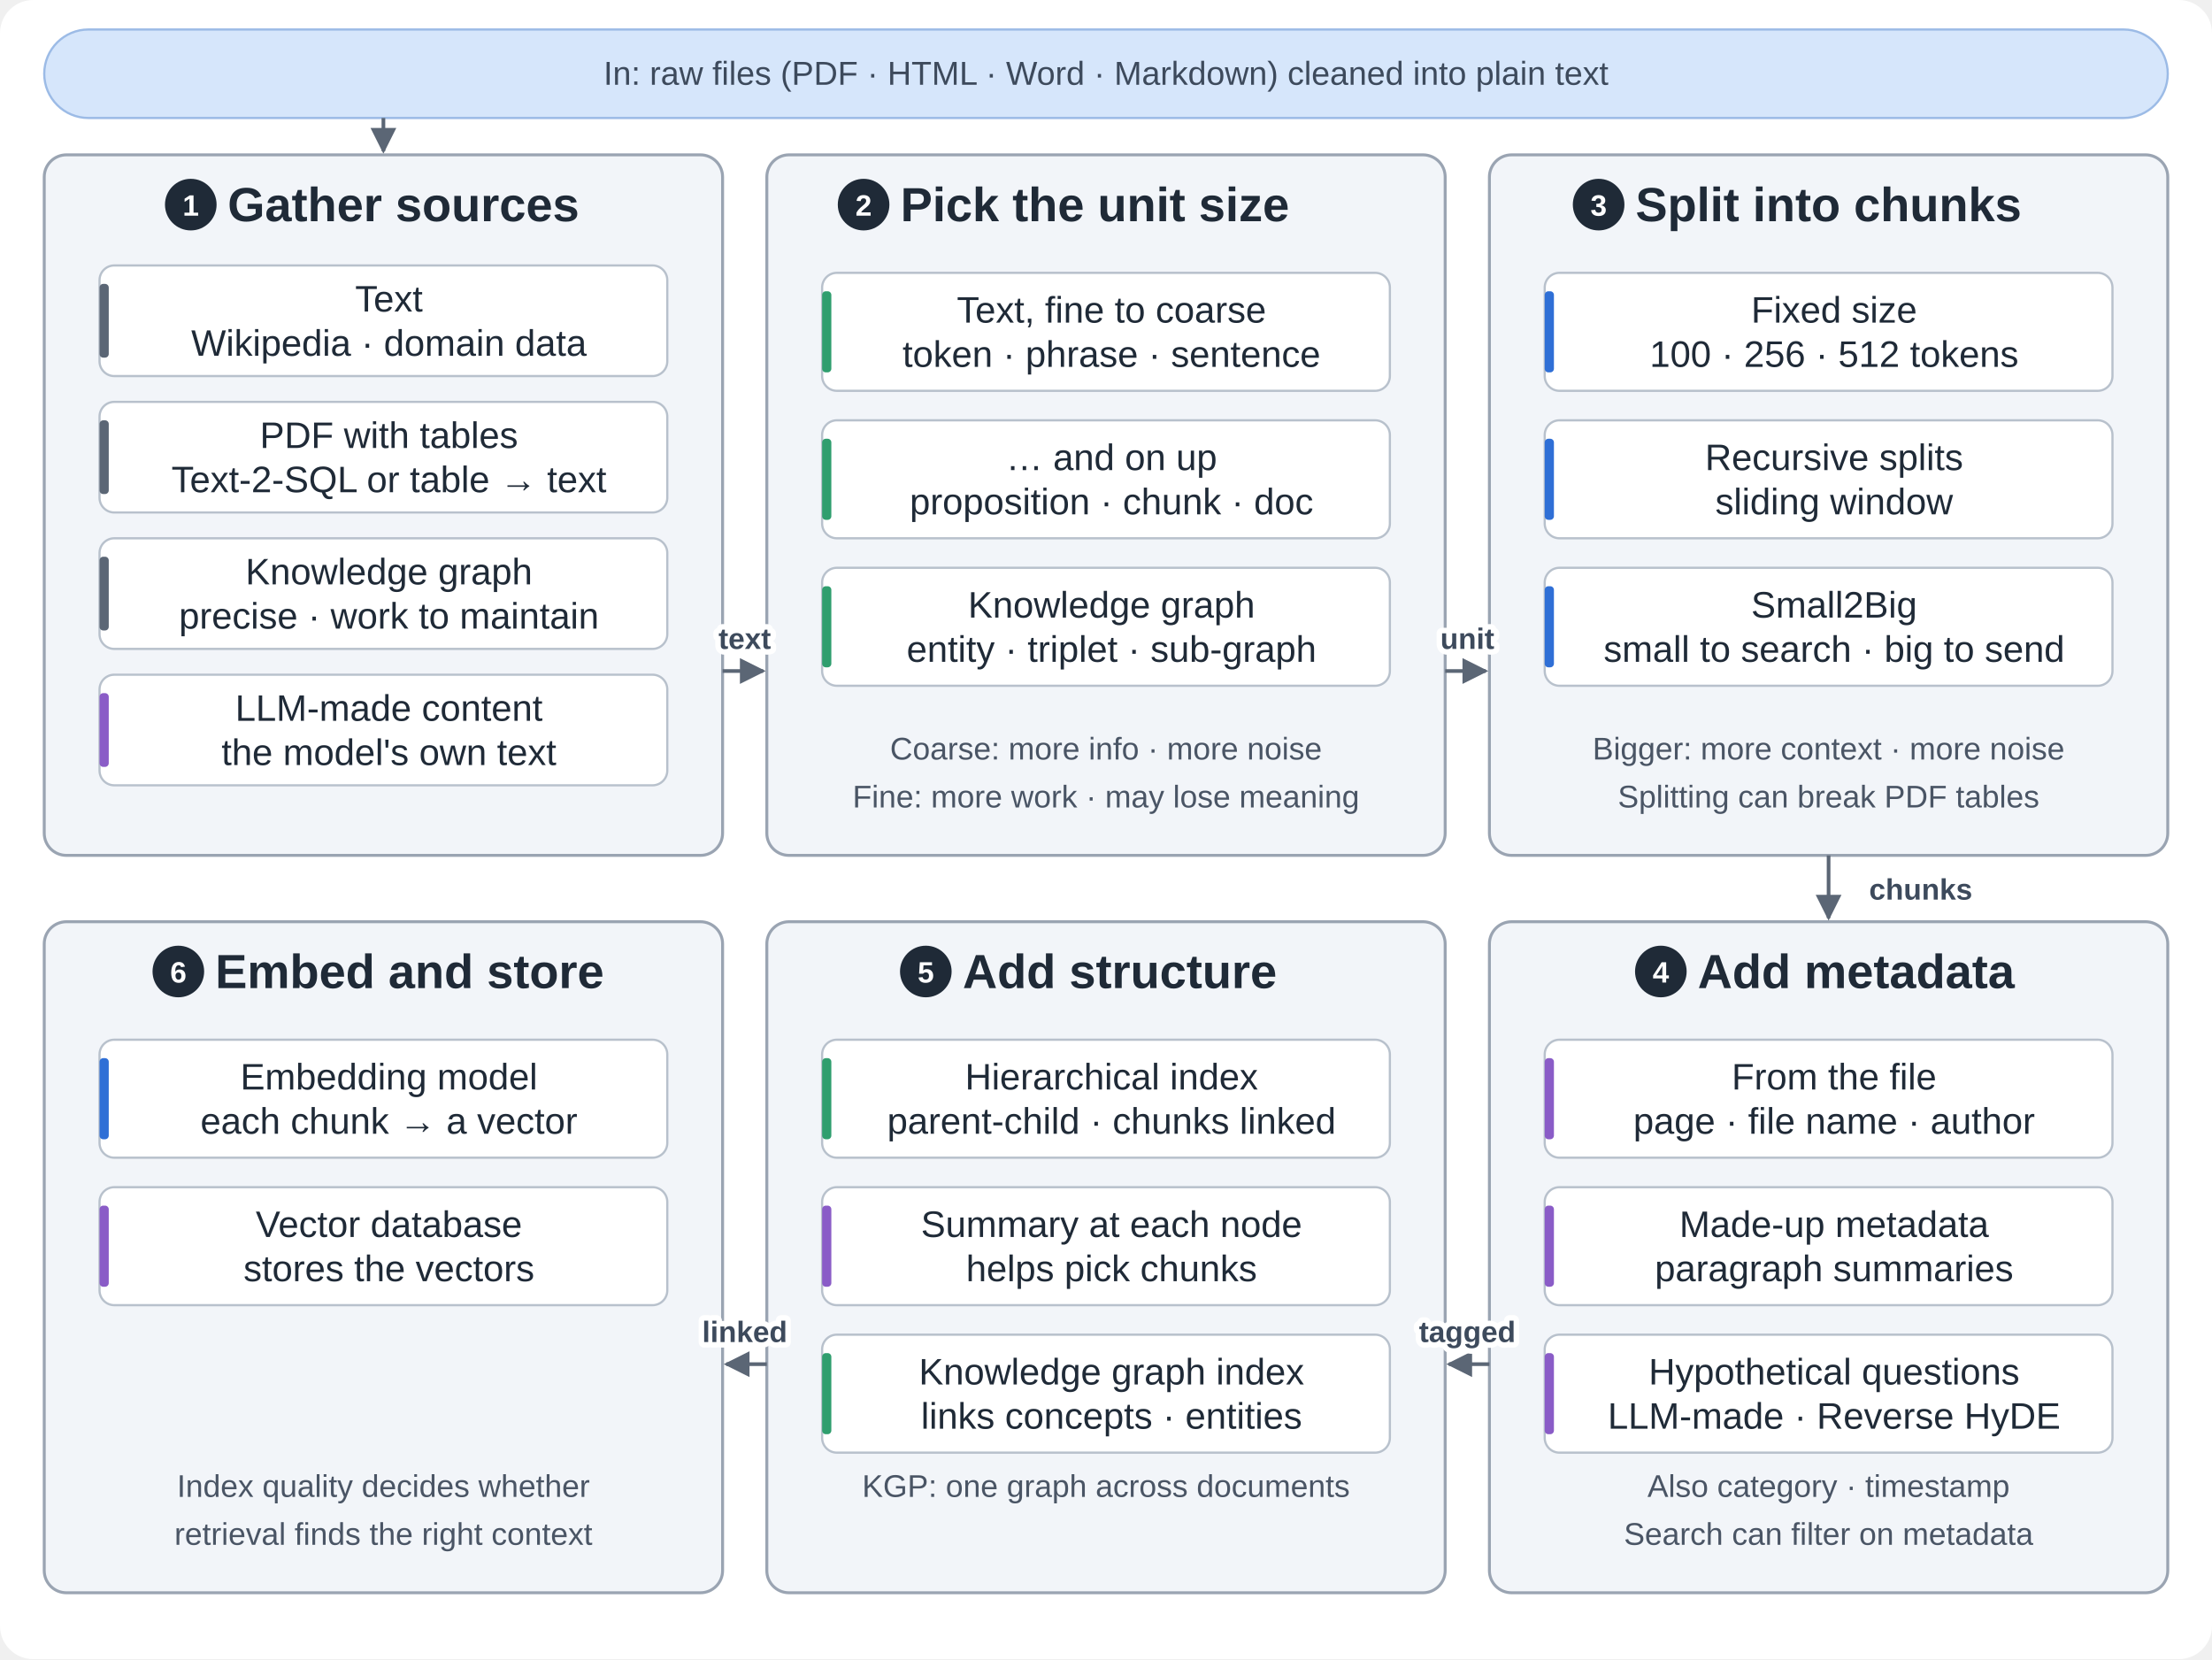
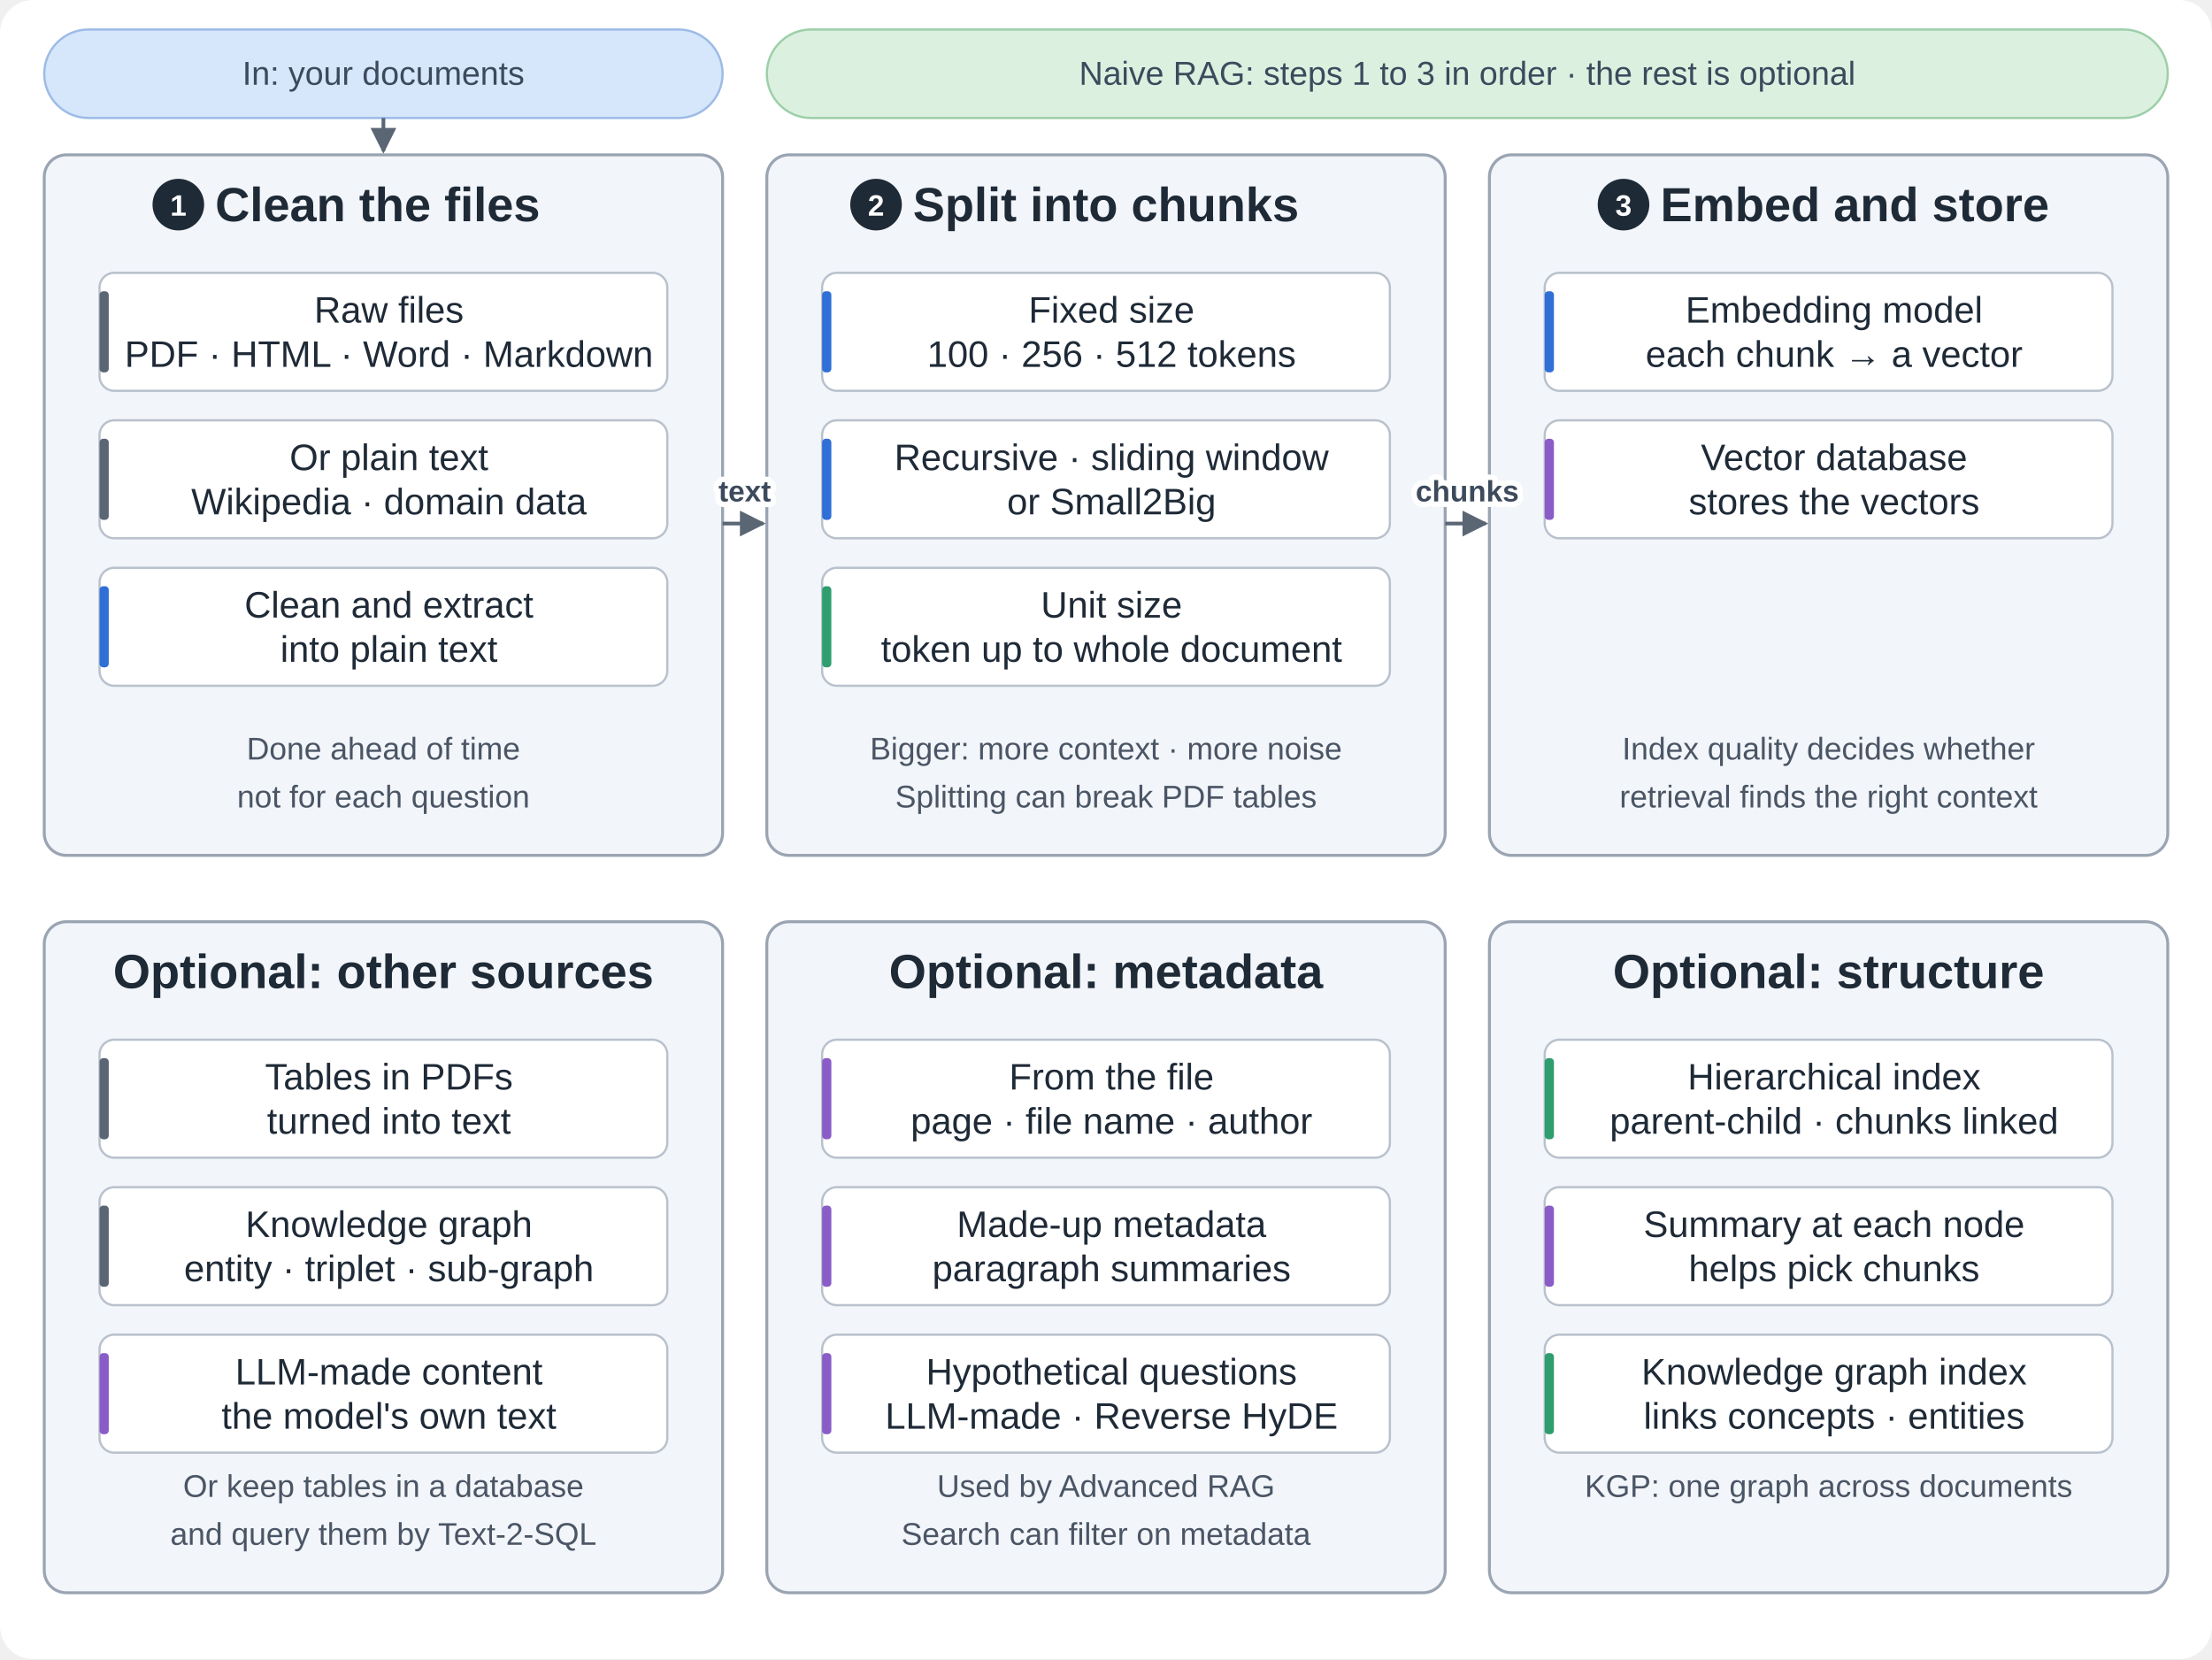
<svg xmlns="http://www.w3.org/2000/svg" viewBox="0 0 1200 900" width="1200" height="900" role="img" aria-labelledby="t d">
  <defs>
    <marker id="arr" viewBox="0 0 10 10" refX="9" refY="5" markerWidth="7" markerHeight="7" orient="auto">
      <path d="M0 0L10 5L0 10z" fill="#5b6675" />
    </marker>
    <marker id="ca" viewBox="0 0 10 10" refX="5" refY="5" markerWidth="6" markerHeight="6" orient="auto">
      <path d="M0 0L10 5L0 10z" fill="#5b6675" />
    </marker>
  </defs>
  <style>
text{font-family:-apple-system,"Helvetica Neue",Arial,"PingFang SC",sans-serif;fill:#1f2a37}
.gt{font-size:26px;font-weight:700}
.st{font-size:20px;font-weight:700}
.ag{font-size:20px}
.q{font-size:18px;fill:#3d4a5c}
.lb{font-size:17px;fill:#4a5565}
.al{font-size:16px;font-weight:600;fill:#3d4a5c;paint-order:stroke;stroke:#ffffff;stroke-width:6px;stroke-linejoin:round}
.grp{fill:#f2f5f9;stroke:#9aa4b2;stroke-width:1.6}
.sub{fill:#e8edf3;stroke:#b8c1cc;stroke-width:1.2}
.agent{fill:#ffffff;stroke:#b8c1cc;stroke-width:1.2}
.human{fill:#d6e6fb;stroke:#9cbbe6;stroke-width:1.2}
.front{fill:#dcf0e0;stroke:#9ccfa8;stroke-width:1.2}
.flow{stroke:#5b6675;stroke-width:2;fill:none;marker-end:url(#arr)}
.back{stroke-dasharray:7 5}
.cyc{stroke:#5b6675;stroke-width:2;fill:none;marker-end:url(#ca)}
.num{fill:#1f2a37}
.numt{font-size:16px;font-weight:700;fill:#ffffff}
</style>
  <rect width="1200" height="900" rx="18" fill="#ffffff" />
-   <rect x="24" y="16" width="1152" height="48" rx="24.0" class="human" />
-   <text x="600.0" y="46.0" class="q" text-anchor="middle">In: raw files (PDF · HTML · Word · Markdown) cleaned into plain text</text>
+   <rect x="24" y="16" width="368" height="48" rx="24.0" class="human" />
+   <text x="208.0" y="46.0" class="q" text-anchor="middle">In: your documents</text>
  <path d="M208.0 64V82" class="flow" />
+   <rect x="416" y="16" width="760" height="48" rx="24.0" class="front" />
+   <text x="796.0" y="46.0" class="q" text-anchor="middle">Naive RAG: steps 1 to 3 in order · the rest is optional</text>
  <rect x="24" y="84" width="368" height="380" rx="12" class="grp" />
-   <circle cx="103.5" cy="111" r="14" class="num" />
-   <text x="103.5" y="117" class="numt" text-anchor="middle">1</text>
-   <text x="123.5" y="120" class="gt" text-anchor="start">Gather sources</text>
-   <rect x="54" y="144" width="308" height="60" rx="8" class="agent" />
-   <rect x="54" y="154" width="5" height="40" rx="2" fill="#5b6675" />
-   <text x="211.0" y="169.0" class="ag" text-anchor="middle">Text</text>
-   <text x="211.0" y="193.0" class="ag" text-anchor="middle">Wikipedia · domain data</text>
-   <rect x="54" y="218" width="308" height="60" rx="8" class="agent" />
-   <rect x="54" y="228" width="5" height="40" rx="2" fill="#5b6675" />
-   <text x="211.0" y="243.0" class="ag" text-anchor="middle">PDF with tables</text>
-   <text x="211.0" y="267.0" class="ag" text-anchor="middle">Text-2-SQL or table → text</text>
-   <rect x="54" y="292" width="308" height="60" rx="8" class="agent" />
-   <rect x="54" y="302" width="5" height="40" rx="2" fill="#5b6675" />
-   <text x="211.0" y="317.0" class="ag" text-anchor="middle">Knowledge graph</text>
-   <text x="211.0" y="341.0" class="ag" text-anchor="middle">precise · work to maintain</text>
-   <rect x="54" y="366" width="308" height="60" rx="8" class="agent" />
-   <rect x="54" y="376" width="5" height="40" rx="2" fill="#8a5cc7" />
-   <text x="211.0" y="391.0" class="ag" text-anchor="middle">LLM-made content</text>
-   <text x="211.0" y="415.0" class="ag" text-anchor="middle">the model's own text</text>
+   <circle cx="96.75" cy="111" r="14" class="num" />
+   <text x="96.75" y="117" class="numt" text-anchor="middle">1</text>
+   <text x="116.75" y="120" class="gt" text-anchor="start">Clean the files</text>
+   <rect x="54" y="148" width="308" height="64" rx="8" class="agent" />
+   <rect x="54" y="158" width="5" height="44" rx="2" fill="#5b6675" />
+   <text x="211.0" y="175.0" class="ag" text-anchor="middle">Raw files</text>
+   <text x="211.0" y="199.0" class="ag" text-anchor="middle">PDF · HTML · Word · Markdown</text>
+   <rect x="54" y="228" width="308" height="64" rx="8" class="agent" />
+   <rect x="54" y="238" width="5" height="44" rx="2" fill="#5b6675" />
+   <text x="211.0" y="255.0" class="ag" text-anchor="middle">Or plain text</text>
+   <text x="211.0" y="279.0" class="ag" text-anchor="middle">Wikipedia · domain data</text>
+   <rect x="54" y="308" width="308" height="64" rx="8" class="agent" />
+   <rect x="54" y="318" width="5" height="44" rx="2" fill="#2f6fd6" />
+   <text x="211.0" y="335.0" class="ag" text-anchor="middle">Clean and extract</text>
+   <text x="211.0" y="359.0" class="ag" text-anchor="middle">into plain text</text>
+   <text x="208.0" y="412" class="lb" text-anchor="middle">Done ahead of time</text>
+   <text x="208.0" y="438" class="lb" text-anchor="middle">not for each question</text>
  <rect x="416" y="84" width="368" height="380" rx="12" class="grp" />
-   <circle cx="468.5" cy="111" r="14" class="num" />
-   <text x="468.5" y="117" class="numt" text-anchor="middle">2</text>
-   <text x="488.5" y="120" class="gt" text-anchor="start">Pick the unit size</text>
+   <circle cx="475.25" cy="111" r="14" class="num" />
+   <text x="475.25" y="117" class="numt" text-anchor="middle">2</text>
+   <text x="495.25" y="120" class="gt" text-anchor="start">Split into chunks</text>
  <rect x="446" y="148" width="308" height="64" rx="8" class="agent" />
-   <rect x="446" y="158" width="5" height="44" rx="2" fill="#2f9e6e" />
-   <text x="603.0" y="175.0" class="ag" text-anchor="middle">Text, fine to coarse</text>
-   <text x="603.0" y="199.0" class="ag" text-anchor="middle">token · phrase · sentence</text>
+   <rect x="446" y="158" width="5" height="44" rx="2" fill="#2f6fd6" />
+   <text x="603.0" y="175.0" class="ag" text-anchor="middle">Fixed size</text>
+   <text x="603.0" y="199.0" class="ag" text-anchor="middle">100 · 256 · 512 tokens</text>
  <rect x="446" y="228" width="308" height="64" rx="8" class="agent" />
-   <rect x="446" y="238" width="5" height="44" rx="2" fill="#2f9e6e" />
-   <text x="603.0" y="255.0" class="ag" text-anchor="middle">… and on up</text>
-   <text x="603.0" y="279.0" class="ag" text-anchor="middle">proposition · chunk · doc</text>
+   <rect x="446" y="238" width="5" height="44" rx="2" fill="#2f6fd6" />
+   <text x="603.0" y="255.0" class="ag" text-anchor="middle">Recursive · sliding window</text>
+   <text x="603.0" y="279.0" class="ag" text-anchor="middle">or Small2Big</text>
  <rect x="446" y="308" width="308" height="64" rx="8" class="agent" />
  <rect x="446" y="318" width="5" height="44" rx="2" fill="#2f9e6e" />
-   <text x="603.0" y="335.0" class="ag" text-anchor="middle">Knowledge graph</text>
-   <text x="603.0" y="359.0" class="ag" text-anchor="middle">entity · triplet · sub-graph</text>
-   <text x="600.0" y="412" class="lb" text-anchor="middle">Coarse: more info · more noise</text>
-   <text x="600.0" y="438" class="lb" text-anchor="middle">Fine: more work · may lose meaning</text>
+   <text x="603.0" y="335.0" class="ag" text-anchor="middle">Unit size</text>
+   <text x="603.0" y="359.0" class="ag" text-anchor="middle">token up to whole document</text>
+   <text x="600.0" y="412" class="lb" text-anchor="middle">Bigger: more context · more noise</text>
+   <text x="600.0" y="438" class="lb" text-anchor="middle">Splitting can break PDF tables</text>
  <rect x="808" y="84" width="368" height="380" rx="12" class="grp" />
-   <circle cx="867.25" cy="111" r="14" class="num" />
-   <text x="867.25" y="117" class="numt" text-anchor="middle">3</text>
-   <text x="887.25" y="120" class="gt" text-anchor="start">Split into chunks</text>
+   <circle cx="880.75" cy="111" r="14" class="num" />
+   <text x="880.75" y="117" class="numt" text-anchor="middle">3</text>
+   <text x="900.75" y="120" class="gt" text-anchor="start">Embed and store</text>
  <rect x="838" y="148" width="308" height="64" rx="8" class="agent" />
  <rect x="838" y="158" width="5" height="44" rx="2" fill="#2f6fd6" />
-   <text x="995.0" y="175.0" class="ag" text-anchor="middle">Fixed size</text>
-   <text x="995.0" y="199.0" class="ag" text-anchor="middle">100 · 256 · 512 tokens</text>
+   <text x="995.0" y="175.0" class="ag" text-anchor="middle">Embedding model</text>
+   <text x="995.0" y="199.0" class="ag" text-anchor="middle">each chunk → a vector</text>
  <rect x="838" y="228" width="308" height="64" rx="8" class="agent" />
-   <rect x="838" y="238" width="5" height="44" rx="2" fill="#2f6fd6" />
-   <text x="995.0" y="255.0" class="ag" text-anchor="middle">Recursive splits</text>
-   <text x="995.0" y="279.0" class="ag" text-anchor="middle">sliding window</text>
-   <rect x="838" y="308" width="308" height="64" rx="8" class="agent" />
-   <rect x="838" y="318" width="5" height="44" rx="2" fill="#2f6fd6" />
-   <text x="995.0" y="335.0" class="ag" text-anchor="middle">Small2Big</text>
-   <text x="995.0" y="359.0" class="ag" text-anchor="middle">small to search · big to send</text>
-   <text x="992.0" y="412" class="lb" text-anchor="middle">Bigger: more context · more noise</text>
-   <text x="992.0" y="438" class="lb" text-anchor="middle">Splitting can break PDF tables</text>
+   <rect x="838" y="238" width="5" height="44" rx="2" fill="#8a5cc7" />
+   <text x="995.0" y="255.0" class="ag" text-anchor="middle">Vector database</text>
+   <text x="995.0" y="279.0" class="ag" text-anchor="middle">stores the vectors</text>
+   <text x="992.0" y="412" class="lb" text-anchor="middle">Index quality decides whether</text>
+   <text x="992.0" y="438" class="lb" text-anchor="middle">retrieval finds the right context</text>
+   <path d="M392 284H414" class="flow" />
+   <text x="404.0" y="272" class="al" text-anchor="middle">text</text>
+   <path d="M784 284H806" class="flow" />
+   <text x="796.0" y="272" class="al" text-anchor="middle">chunks</text>
+   <rect x="24" y="500" width="368" height="364" rx="12" class="grp" />
+   <text x="208.0" y="536" class="gt" text-anchor="middle">Optional: other sources</text>
+   <rect x="54" y="564" width="308" height="64" rx="8" class="agent" />
+   <rect x="54" y="574" width="5" height="44" rx="2" fill="#5b6675" />
+   <text x="211.0" y="591.0" class="ag" text-anchor="middle">Tables in PDFs</text>
+   <text x="211.0" y="615.0" class="ag" text-anchor="middle">turned into text</text>
+   <rect x="54" y="644" width="308" height="64" rx="8" class="agent" />
+   <rect x="54" y="654" width="5" height="44" rx="2" fill="#5b6675" />
+   <text x="211.0" y="671.0" class="ag" text-anchor="middle">Knowledge graph</text>
+   <text x="211.0" y="695.0" class="ag" text-anchor="middle">entity · triplet · sub-graph</text>
+   <rect x="54" y="724" width="308" height="64" rx="8" class="agent" />
+   <rect x="54" y="734" width="5" height="44" rx="2" fill="#8a5cc7" />
+   <text x="211.0" y="751.0" class="ag" text-anchor="middle">LLM-made content</text>
+   <text x="211.0" y="775.0" class="ag" text-anchor="middle">the model's own text</text>
+   <text x="208.0" y="812" class="lb" text-anchor="middle">Or keep tables in a database</text>
+   <text x="208.0" y="838" class="lb" text-anchor="middle">and query them by Text-2-SQL</text>
+   <rect x="416" y="500" width="368" height="364" rx="12" class="grp" />
+   <text x="600.0" y="536" class="gt" text-anchor="middle">Optional: metadata</text>
+   <rect x="446" y="564" width="308" height="64" rx="8" class="agent" />
+   <rect x="446" y="574" width="5" height="44" rx="2" fill="#8a5cc7" />
+   <text x="603.0" y="591.0" class="ag" text-anchor="middle">From the file</text>
+   <text x="603.0" y="615.0" class="ag" text-anchor="middle">page · file name · author</text>
+   <rect x="446" y="644" width="308" height="64" rx="8" class="agent" />
+   <rect x="446" y="654" width="5" height="44" rx="2" fill="#8a5cc7" />
+   <text x="603.0" y="671.0" class="ag" text-anchor="middle">Made-up metadata</text>
+   <text x="603.0" y="695.0" class="ag" text-anchor="middle">paragraph summaries</text>
+   <rect x="446" y="724" width="308" height="64" rx="8" class="agent" />
+   <rect x="446" y="734" width="5" height="44" rx="2" fill="#8a5cc7" />
+   <text x="603.0" y="751.0" class="ag" text-anchor="middle">Hypothetical questions</text>
+   <text x="603.0" y="775.0" class="ag" text-anchor="middle">LLM-made · Reverse HyDE</text>
+   <text x="600.0" y="812" class="lb" text-anchor="middle">Used by Advanced RAG</text>
+   <text x="600.0" y="838" class="lb" text-anchor="middle">Search can filter on metadata</text>
  <rect x="808" y="500" width="368" height="364" rx="12" class="grp" />
-   <circle cx="901.0" cy="527" r="14" class="num" />
-   <text x="901.0" y="533" class="numt" text-anchor="middle">4</text>
-   <text x="921.0" y="536" class="gt" text-anchor="start">Add metadata</text>
+   <text x="992.0" y="536" class="gt" text-anchor="middle">Optional: structure</text>
  <rect x="838" y="564" width="308" height="64" rx="8" class="agent" />
-   <rect x="838" y="574" width="5" height="44" rx="2" fill="#8a5cc7" />
-   <text x="995.0" y="591.0" class="ag" text-anchor="middle">From the file</text>
-   <text x="995.0" y="615.0" class="ag" text-anchor="middle">page · file name · author</text>
+   <rect x="838" y="574" width="5" height="44" rx="2" fill="#2f9e6e" />
+   <text x="995.0" y="591.0" class="ag" text-anchor="middle">Hierarchical index</text>
+   <text x="995.0" y="615.0" class="ag" text-anchor="middle">parent-child · chunks linked</text>
  <rect x="838" y="644" width="308" height="64" rx="8" class="agent" />
  <rect x="838" y="654" width="5" height="44" rx="2" fill="#8a5cc7" />
-   <text x="995.0" y="671.0" class="ag" text-anchor="middle">Made-up metadata</text>
-   <text x="995.0" y="695.0" class="ag" text-anchor="middle">paragraph summaries</text>
+   <text x="995.0" y="671.0" class="ag" text-anchor="middle">Summary at each node</text>
+   <text x="995.0" y="695.0" class="ag" text-anchor="middle">helps pick chunks</text>
  <rect x="838" y="724" width="308" height="64" rx="8" class="agent" />
-   <rect x="838" y="734" width="5" height="44" rx="2" fill="#8a5cc7" />
-   <text x="995.0" y="751.0" class="ag" text-anchor="middle">Hypothetical questions</text>
-   <text x="995.0" y="775.0" class="ag" text-anchor="middle">LLM-made · Reverse HyDE</text>
-   <text x="992.0" y="812" class="lb" text-anchor="middle">Also category · timestamp</text>
-   <text x="992.0" y="838" class="lb" text-anchor="middle">Search can filter on metadata</text>
-   <rect x="416" y="500" width="368" height="364" rx="12" class="grp" />
-   <circle cx="502.25" cy="527" r="14" class="num" />
-   <text x="502.25" y="533" class="numt" text-anchor="middle">5</text>
-   <text x="522.25" y="536" class="gt" text-anchor="start">Add structure</text>
-   <rect x="446" y="564" width="308" height="64" rx="8" class="agent" />
-   <rect x="446" y="574" width="5" height="44" rx="2" fill="#2f9e6e" />
-   <text x="603.0" y="591.0" class="ag" text-anchor="middle">Hierarchical index</text>
-   <text x="603.0" y="615.0" class="ag" text-anchor="middle">parent-child · chunks linked</text>
-   <rect x="446" y="644" width="308" height="64" rx="8" class="agent" />
-   <rect x="446" y="654" width="5" height="44" rx="2" fill="#8a5cc7" />
-   <text x="603.0" y="671.0" class="ag" text-anchor="middle">Summary at each node</text>
-   <text x="603.0" y="695.0" class="ag" text-anchor="middle">helps pick chunks</text>
-   <rect x="446" y="724" width="308" height="64" rx="8" class="agent" />
-   <rect x="446" y="734" width="5" height="44" rx="2" fill="#2f9e6e" />
-   <text x="603.0" y="751.0" class="ag" text-anchor="middle">Knowledge graph index</text>
-   <text x="603.0" y="775.0" class="ag" text-anchor="middle">links concepts · entities</text>
-   <text x="600.0" y="812" class="lb" text-anchor="middle">KGP: one graph across documents</text>
-   <rect x="24" y="500" width="368" height="364" rx="12" class="grp" />
-   <circle cx="96.75" cy="527" r="14" class="num" />
-   <text x="96.75" y="533" class="numt" text-anchor="middle">6</text>
-   <text x="116.75" y="536" class="gt" text-anchor="start">Embed and store</text>
-   <rect x="54" y="564" width="308" height="64" rx="8" class="agent" />
-   <rect x="54" y="574" width="5" height="44" rx="2" fill="#2f6fd6" />
-   <text x="211.0" y="591.0" class="ag" text-anchor="middle">Embedding model</text>
-   <text x="211.0" y="615.0" class="ag" text-anchor="middle">each chunk → a vector</text>
-   <rect x="54" y="644" width="308" height="64" rx="8" class="agent" />
-   <rect x="54" y="654" width="5" height="44" rx="2" fill="#8a5cc7" />
-   <text x="211.0" y="671.0" class="ag" text-anchor="middle">Vector database</text>
-   <text x="211.0" y="695.0" class="ag" text-anchor="middle">stores the vectors</text>
-   <text x="208.0" y="812" class="lb" text-anchor="middle">Index quality decides whether</text>
-   <text x="208.0" y="838" class="lb" text-anchor="middle">retrieval finds the right context</text>
-   <path d="M392 364H414" class="flow" />
-   <text x="404.0" y="352" class="al" text-anchor="middle">text</text>
-   <path d="M784 364H806" class="flow" />
-   <text x="796.0" y="352" class="al" text-anchor="middle">unit</text>
-   <path d="M992.0 464V498" class="flow" />
-   <text x="1042.0" y="488" class="al" text-anchor="middle">chunks</text>
-   <path d="M808 740H786" class="flow" />
-   <text x="796.0" y="728" class="al" text-anchor="middle">tagged</text>
-   <path d="M416 740H394" class="flow" />
-   <text x="404.0" y="728" class="al" text-anchor="middle">linked</text>
+   <rect x="838" y="734" width="5" height="44" rx="2" fill="#2f9e6e" />
+   <text x="995.0" y="751.0" class="ag" text-anchor="middle">Knowledge graph index</text>
+   <text x="995.0" y="775.0" class="ag" text-anchor="middle">links concepts · entities</text>
+   <text x="992.0" y="812" class="lb" text-anchor="middle">KGP: one graph across documents</text>
</svg>
